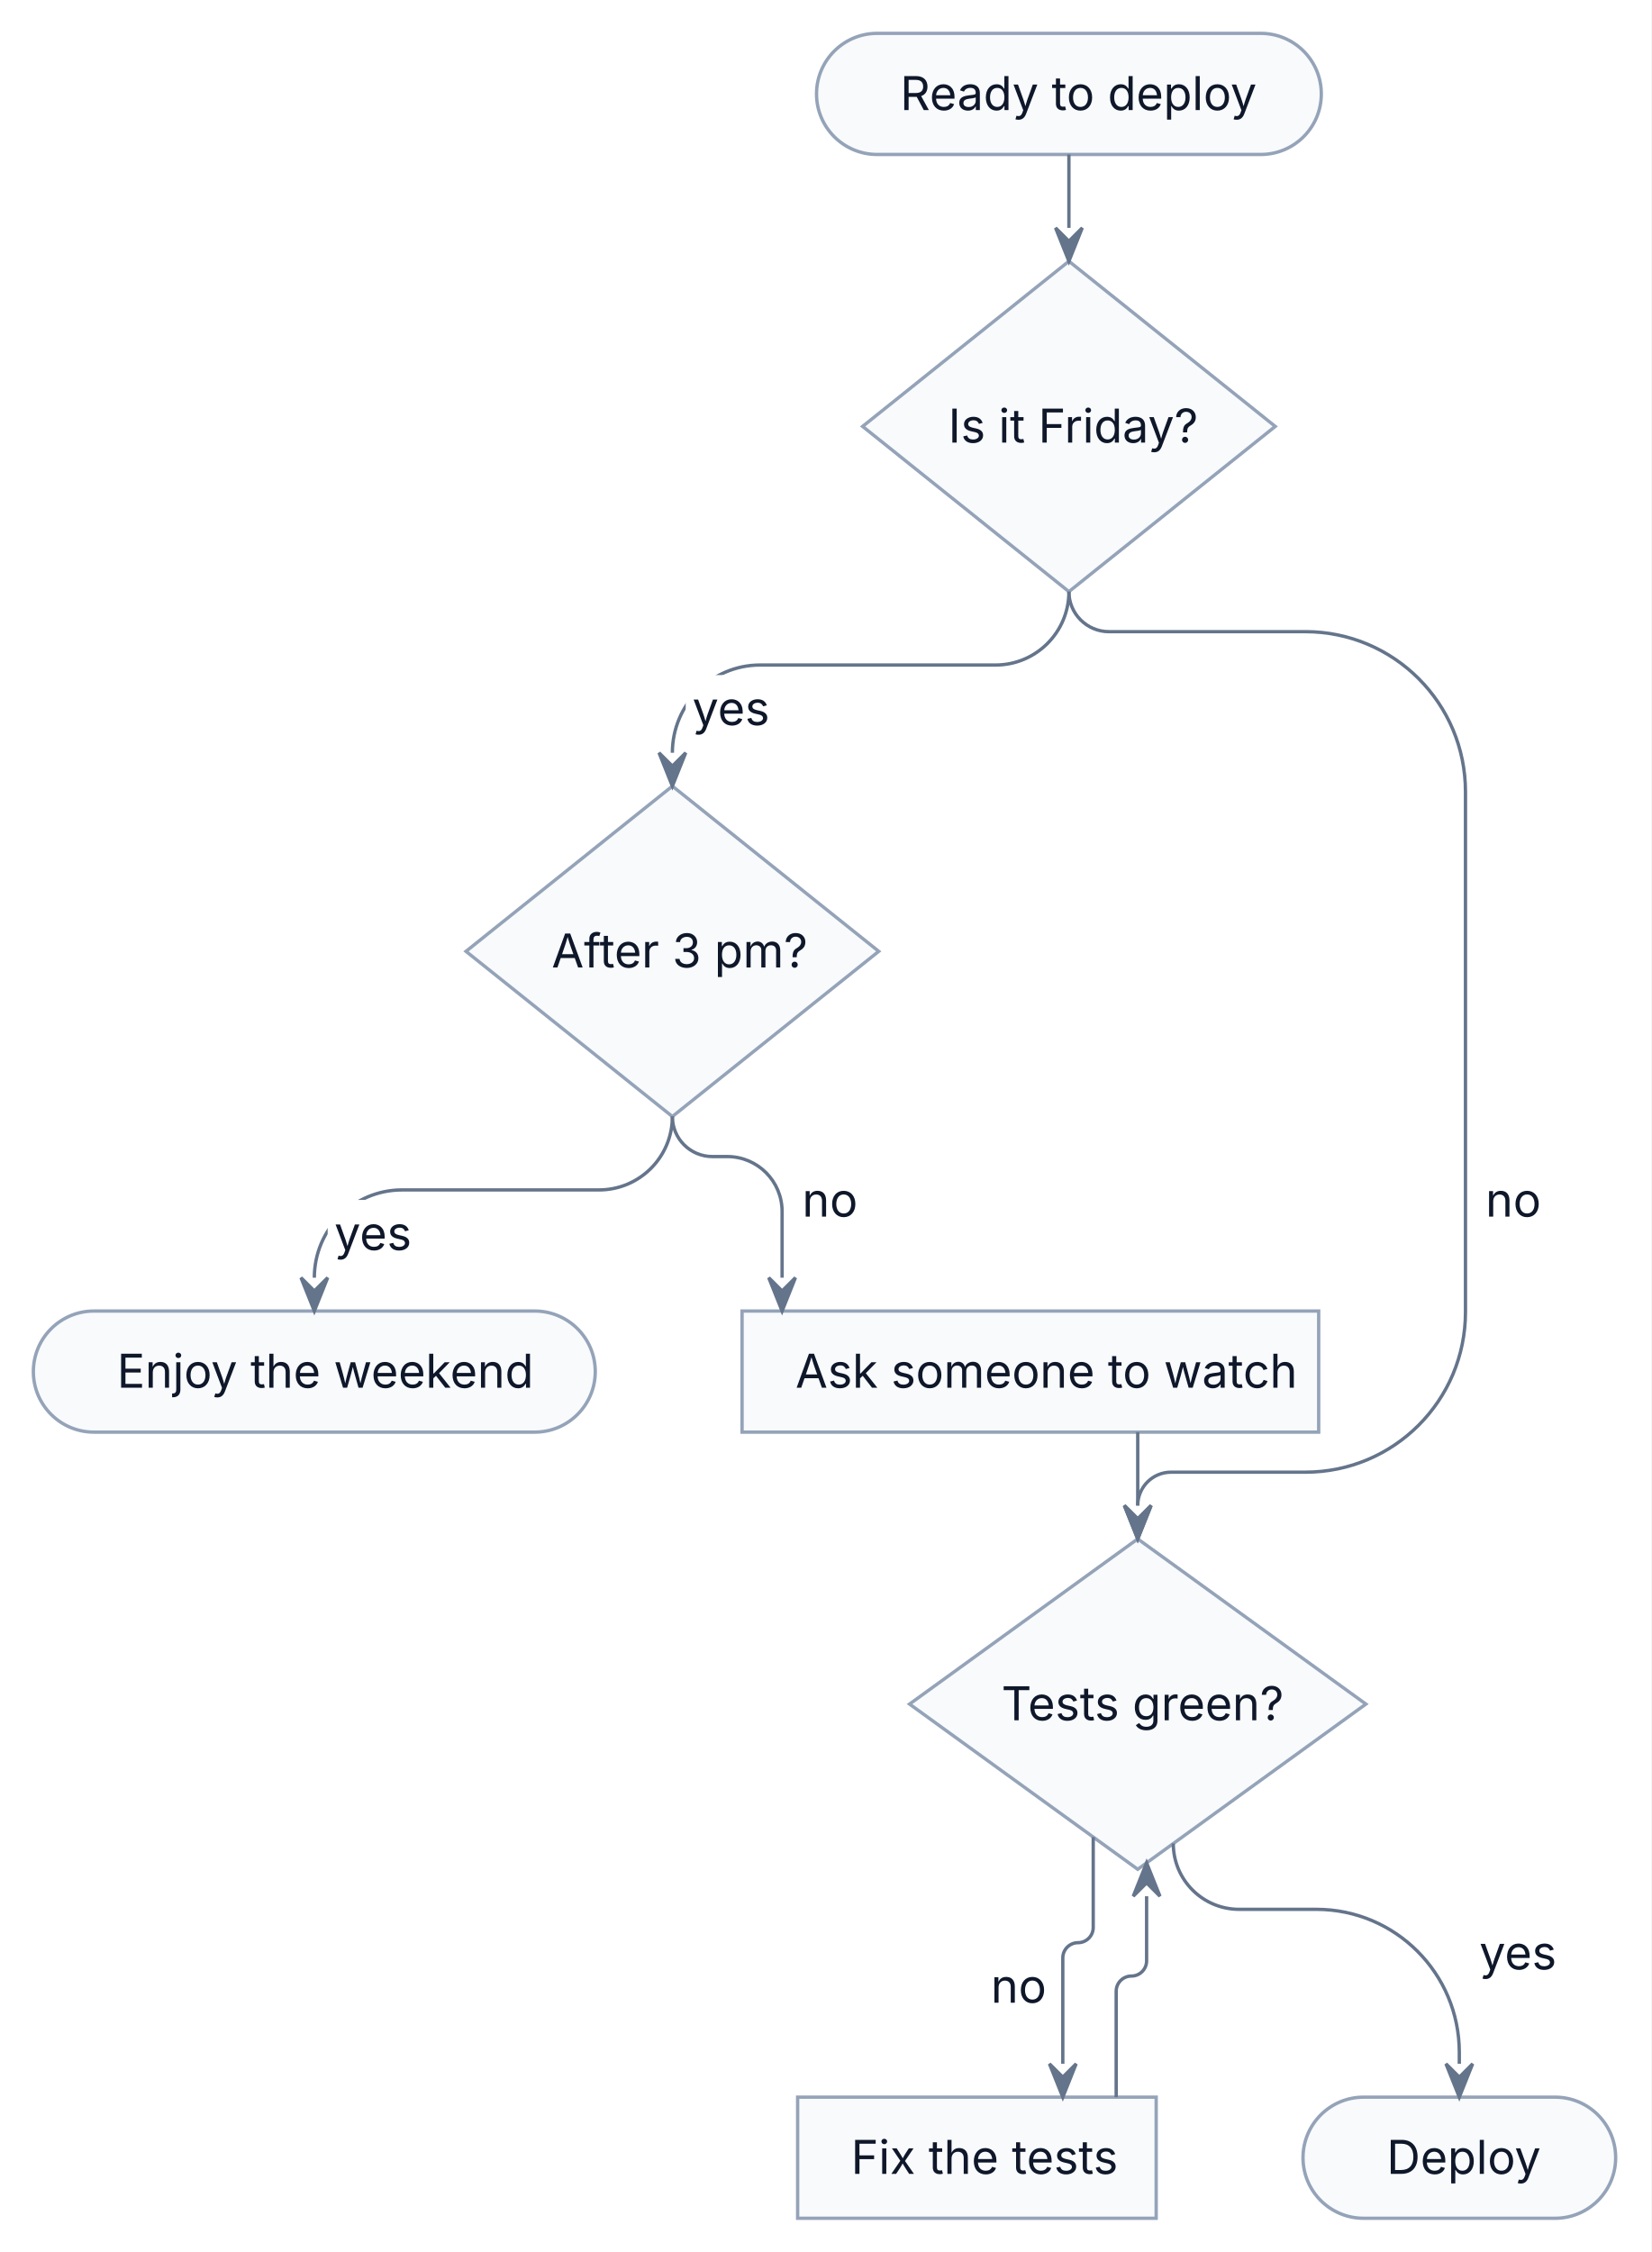
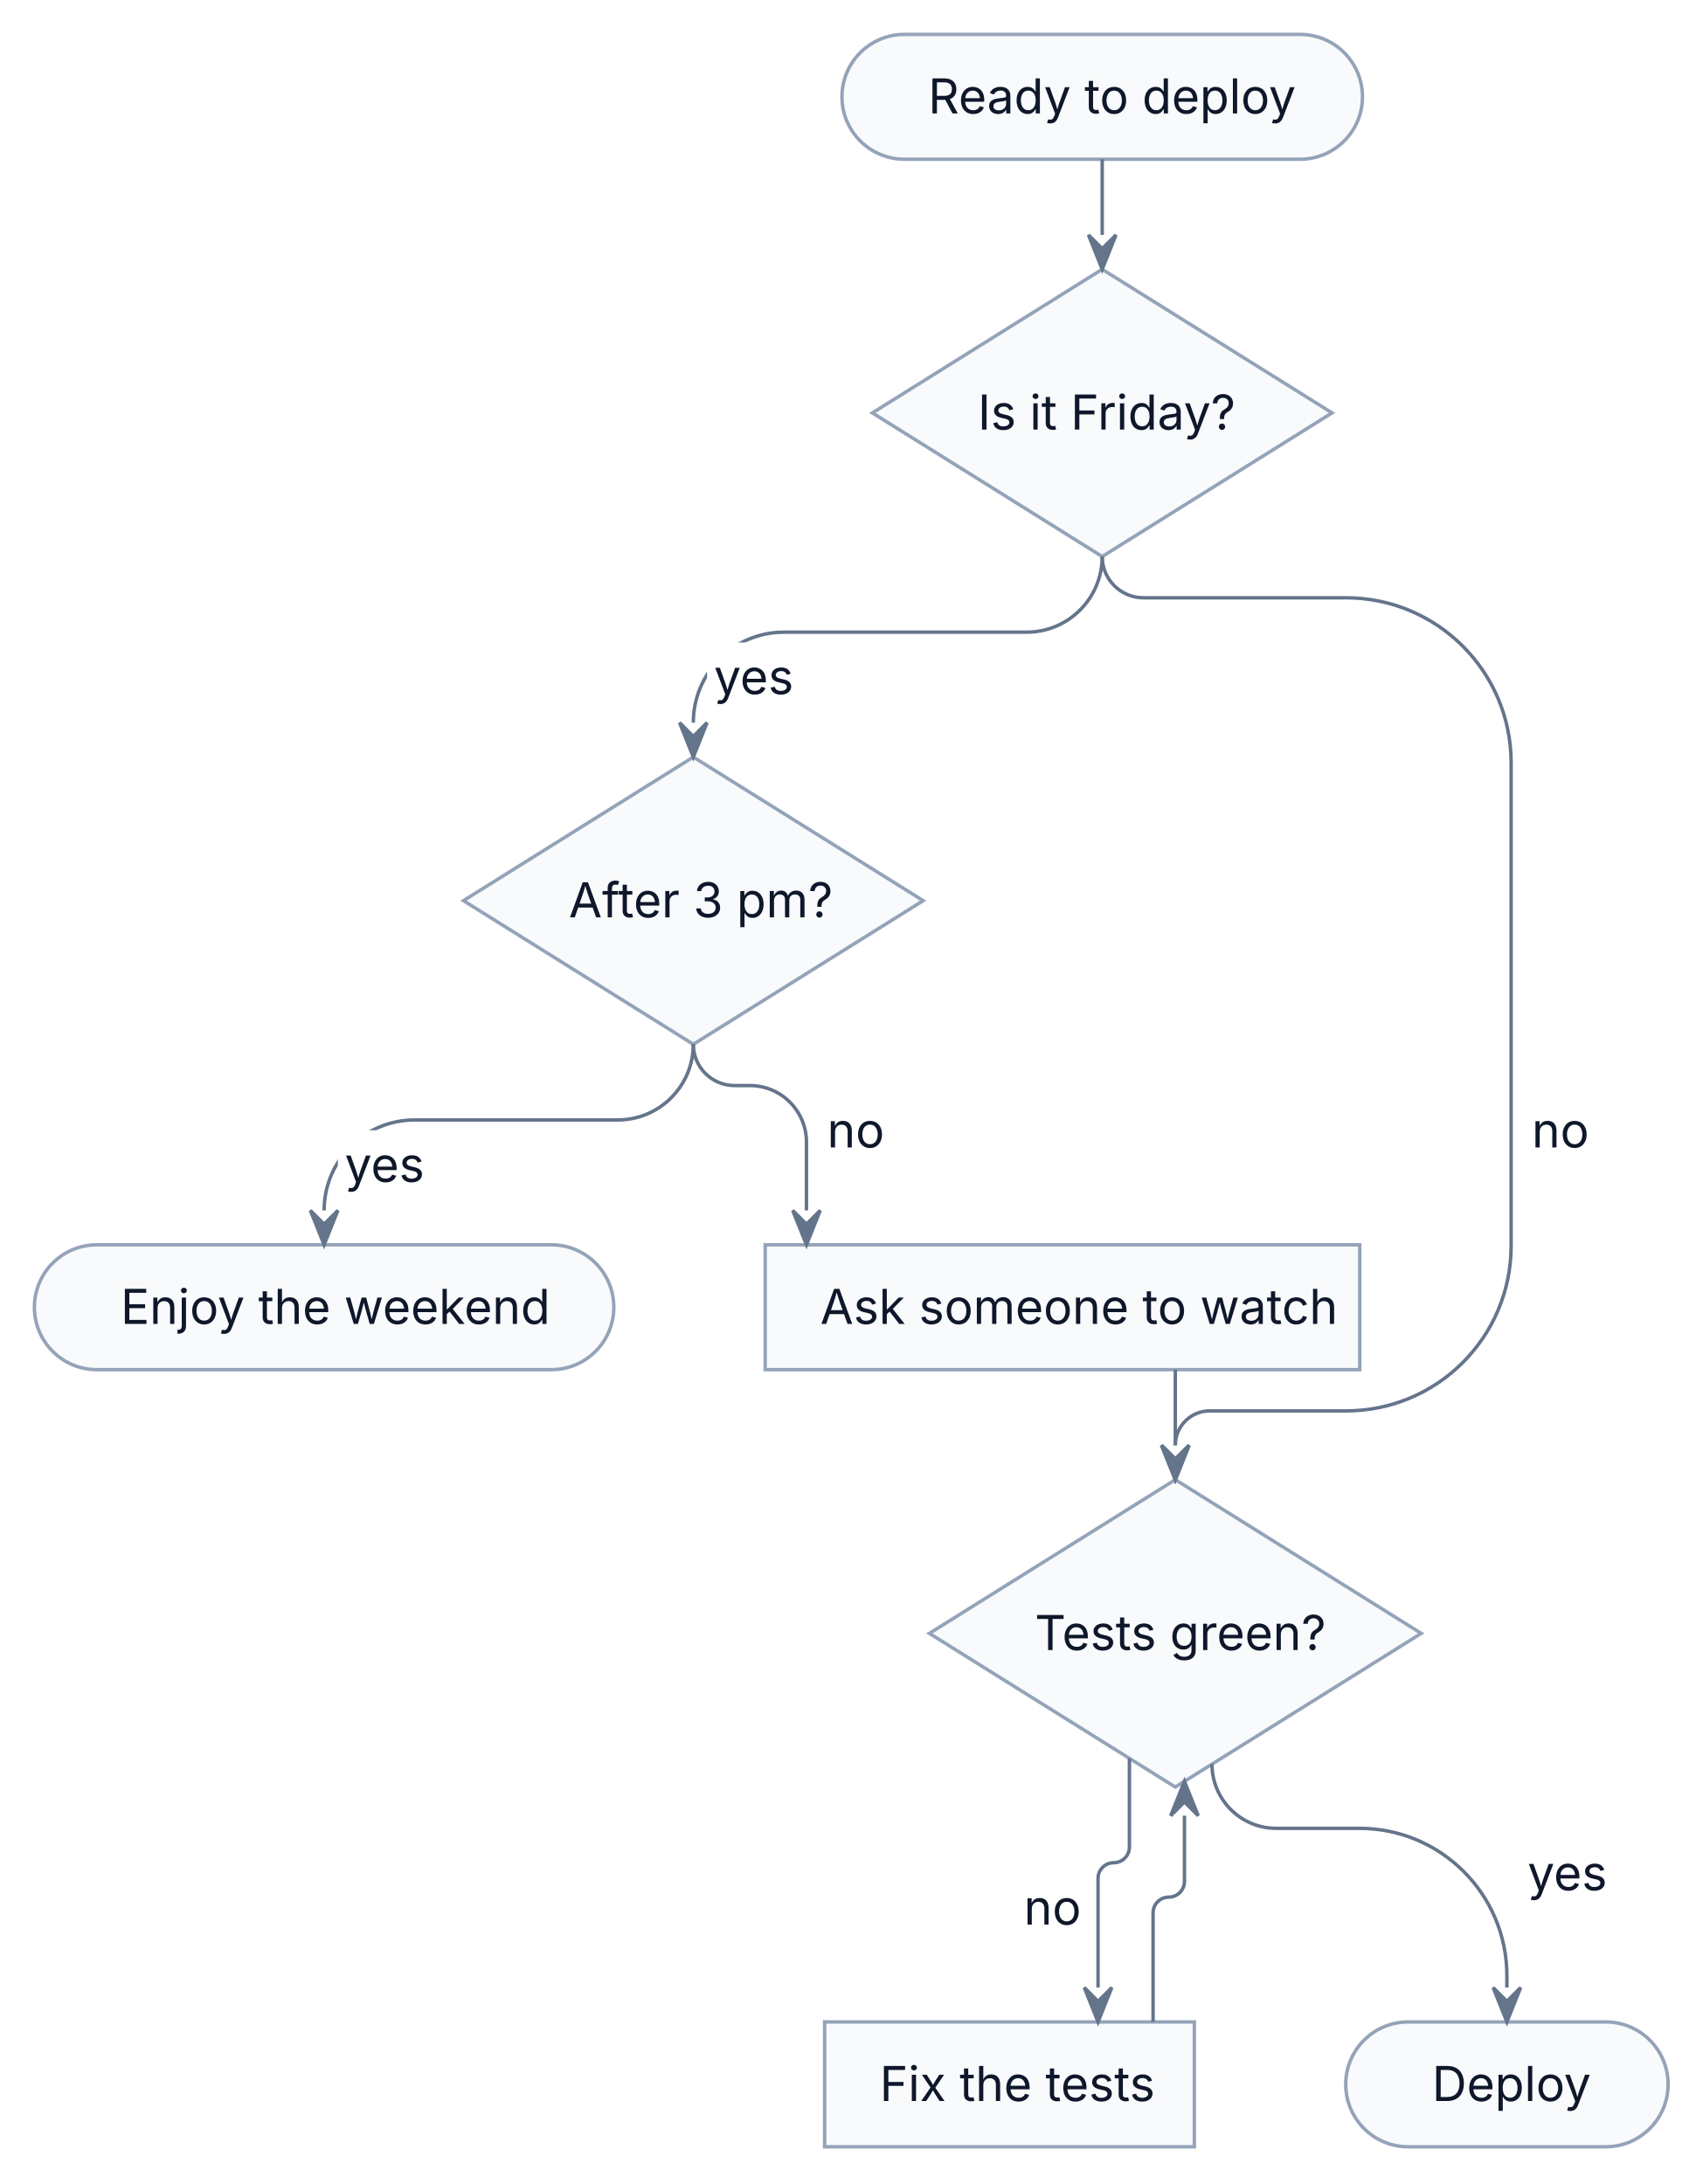
- <svg xmlns="http://www.w3.org/2000/svg" width="495" height="675" viewBox="0 0 495 675">
-   <rect x="0" y="0" width="495" height="675" fill="#FFFFFF" />
+ <svg xmlns="http://www.w3.org/2000/svg" width="495" height="635" viewBox="0 0 495 635">
+   <rect x="0" y="0" width="495" height="635" fill="#FFFFFF" />
  <g transform="translate(10,10)">
    <g>
      <rect x="234.75" y="0" width="151.31" height="36.3" rx="18.15" ry="18.15" fill="#F8FAFC" stroke="#94A3B8" stroke-width="1" />
-       <polygon points="310.4,68.3 372.25,117.81 310.4,167.33 248.56,117.81" fill="#F8FAFC" stroke="#94A3B8" stroke-width="1" />
-       <polygon points="191.54,225.63 253.39,275.15 191.54,324.66 129.68,275.15" fill="#F8FAFC" stroke="#94A3B8" stroke-width="1" />
-       <polygon points="331.03,451.26 399.42,500.77 331.03,550.29 262.63,500.77" fill="#F8FAFC" stroke="#94A3B8" stroke-width="1" />
-       <rect x="0" y="382.96" width="168.43" height="36.3" rx="18.15" ry="18.15" fill="#F8FAFC" stroke="#94A3B8" stroke-width="1" />
-       <rect x="212.43" y="382.96" width="172.84" height="36.3" fill="#F8FAFC" stroke="#94A3B8" stroke-width="1" />
-       <rect x="229.09" y="618.59" width="107.47" height="36.3" fill="#F8FAFC" stroke="#94A3B8" stroke-width="1" />
-       <rect x="380.57" y="618.59" width="93.72" height="36.3" rx="18.15" ry="18.15" fill="#F8FAFC" stroke="#94A3B8" stroke-width="1" />
+       <polygon points="310.4,68.3 377.22,110.05 310.4,151.81 243.59,110.05" fill="#F8FAFC" stroke="#94A3B8" stroke-width="1" />
+       <polygon points="191.54,210.11 258.36,251.87 191.54,293.63 124.72,251.87" fill="#F8FAFC" stroke="#94A3B8" stroke-width="1" />
+       <polygon points="331.65,420.22 403.14,464.91 331.65,509.59 260.16,464.91" fill="#F8FAFC" stroke="#94A3B8" stroke-width="1" />
+       <rect x="0" y="351.93" width="168.43" height="36.3" rx="18.15" ry="18.15" fill="#F8FAFC" stroke="#94A3B8" stroke-width="1" />
+       <rect x="212.43" y="351.93" width="172.84" height="36.3" fill="#F8FAFC" stroke="#94A3B8" stroke-width="1" />
+       <rect x="229.71" y="577.88" width="107.47" height="36.3" fill="#F8FAFC" stroke="#94A3B8" stroke-width="1" />
+       <rect x="381.19" y="577.88" width="93.72" height="36.3" rx="18.15" ry="18.15" fill="#F8FAFC" stroke="#94A3B8" stroke-width="1" />
      <polyline points="310.4,36.3 310.4,58.3" fill="none" stroke="#64748B" stroke-width="1" />
-       <path d="M310.4,167.33 L310.4,167.33 C310.4,179.48 300.56,189.33 288.4,189.33 L217.83,189.33 C203.31,189.33 191.54,201.11 191.54,215.63 L191.54,215.63" fill="none" stroke="#64748B" stroke-width="1" />
-       <path d="M310.4,167.33 L310.4,167.33 C310.4,173.96 315.78,179.33 322.4,179.33 L381.27,179.33 C407.78,179.33 429.27,200.82 429.27,227.33 L429.27,383.26 C429.27,409.77 407.78,431.26 381.27,431.26 L341.03,431.26 C335.5,431.26 331.03,435.73 331.03,441.26 L331.03,441.26" fill="none" stroke="#64748B" stroke-width="1" />
-       <path d="M191.54,324.66 L191.54,324.66 C191.54,336.81 181.69,346.66 169.54,346.66 L110.51,346.66 C95.99,346.66 84.22,358.44 84.22,372.96 L84.22,372.96" fill="none" stroke="#64748B" stroke-width="1" />
-       <path d="M191.54,324.66 L191.54,324.66 C191.54,331.29 196.91,336.66 203.54,336.66 L207.98,336.66 C217.07,336.66 224.43,344.03 224.43,353.11 L224.43,372.96" fill="none" stroke="#64748B" stroke-width="1" />
-       <polyline points="331.03,419.26 331.03,441.26" fill="none" stroke="#64748B" stroke-width="1" />
-       <path d="M317.69,540.64 L317.69,567.73 C317.69,570.25 315.65,572.29 313.13,572.29 L313.13,572.29 C310.61,572.29 308.57,574.34 308.57,576.86 L308.57,608.59" fill="none" stroke="#64748B" stroke-width="1" />
-       <path d="M324.57,618.59 L324.57,586.86 C324.57,584.34 326.61,582.29 329.13,582.29 L329.13,582.29 C331.65,582.29 333.69,580.25 333.69,577.73 L333.69,558.36" fill="none" stroke="#64748B" stroke-width="1" />
-       <path d="M341.69,542.57 L341.69,542.57 C341.69,553.46 350.52,562.29 361.42,562.29 L384.56,562.29 C408.23,562.29 427.42,581.48 427.42,605.16 L427.42,608.59" fill="none" stroke="#64748B" stroke-width="1" />
+       <path d="M310.4,151.81 L310.4,151.81 C310.4,163.96 300.56,173.81 288.4,173.81 L217.83,173.81 C203.31,173.81 191.54,185.59 191.54,200.11 L191.54,200.11" fill="none" stroke="#64748B" stroke-width="1" />
+       <path d="M310.4,151.81 L310.4,151.81 C310.4,158.44 315.78,163.81 322.4,163.81 L381.27,163.81 C407.78,163.81 429.27,185.3 429.27,211.81 L429.27,352.22 C429.27,378.73 407.78,400.22 381.27,400.22 L341.65,400.22 C336.12,400.22 331.65,404.7 331.65,410.22 L331.65,410.22" fill="none" stroke="#64748B" stroke-width="1" />
+       <path d="M191.54,293.63 L191.54,293.63 C191.54,305.78 181.69,315.63 169.54,315.63 L110.51,315.63 C95.99,315.63 84.22,327.41 84.22,341.93 L84.22,341.93" fill="none" stroke="#64748B" stroke-width="1" />
+       <path d="M191.54,293.63 L191.54,293.63 C191.54,300.26 196.91,305.63 203.54,305.63 L207.98,305.63 C217.07,305.63 224.43,313 224.43,322.08 L224.43,341.93" fill="none" stroke="#64748B" stroke-width="1" />
+       <polyline points="331.65,388.22 331.65,410.22" fill="none" stroke="#64748B" stroke-width="1" />
+       <path d="M318.31,501.25 L318.31,527.02 C318.31,529.54 316.27,531.59 313.75,531.59 L313.75,531.59 C311.23,531.59 309.19,533.63 309.19,536.15 L309.19,567.88" fill="none" stroke="#64748B" stroke-width="1" />
+       <path d="M325.19,577.88 L325.19,546.15 C325.19,543.63 327.23,541.59 329.75,541.59 L329.75,541.59 C332.27,541.59 334.31,539.54 334.31,537.02 L334.31,517.92" fill="none" stroke="#64748B" stroke-width="1" />
+       <path d="M342.31,502.92 L342.31,502.92 C342.31,513.23 350.67,521.59 360.98,521.59 L385.18,521.59 C408.85,521.59 428.04,540.78 428.04,564.45 L428.04,567.88" fill="none" stroke="#64748B" stroke-width="1" />
    </g>
    <g>
      <text font-family="Inter, ui-sans-serif, system-ui, -apple-system, &quot;Segoe UI&quot;, &quot;DejaVu Sans&quot;, &quot;Liberation Sans&quot;, sans-serif, &quot;Noto Color Emoji&quot;, &quot;Apple Color Emoji&quot;, &quot;Segoe UI Emoji&quot;" xml:space="preserve">
        <tspan x="259.82" y="22.99" font-size="14" fill="#0F172A" textLength="101.16" lengthAdjust="spacing">Ready to deploy</tspan>
      </text>
      <text font-family="Inter, ui-sans-serif, system-ui, -apple-system, &quot;Segoe UI&quot;, &quot;DejaVu Sans&quot;, &quot;Liberation Sans&quot;, sans-serif, &quot;Noto Color Emoji&quot;, &quot;Apple Color Emoji&quot;, &quot;Segoe UI Emoji&quot;" xml:space="preserve">
-         <tspan x="274.23" y="122.66" font-size="14" fill="#0F172A" textLength="72.35" lengthAdjust="spacing">Is it Friday?</tspan>
+         <tspan x="274.23" y="114.9" font-size="14" fill="#0F172A" textLength="72.35" lengthAdjust="spacing">Is it Friday?</tspan>
      </text>
      <text font-family="Inter, ui-sans-serif, system-ui, -apple-system, &quot;Segoe UI&quot;, &quot;DejaVu Sans&quot;, &quot;Liberation Sans&quot;, sans-serif, &quot;Noto Color Emoji&quot;, &quot;Apple Color Emoji&quot;, &quot;Segoe UI Emoji&quot;" xml:space="preserve">
-         <tspan x="155.35" y="279.99" font-size="14" fill="#0F172A" textLength="72.37" lengthAdjust="spacing">After 3 pm?</tspan>
+         <tspan x="155.35" y="256.71" font-size="14" fill="#0F172A" textLength="72.37" lengthAdjust="spacing">After 3 pm?</tspan>
      </text>
      <text font-family="Inter, ui-sans-serif, system-ui, -apple-system, &quot;Segoe UI&quot;, &quot;DejaVu Sans&quot;, &quot;Liberation Sans&quot;, sans-serif, &quot;Noto Color Emoji&quot;, &quot;Apple Color Emoji&quot;, &quot;Segoe UI Emoji&quot;" xml:space="preserve">
-         <tspan x="290.17" y="505.62" font-size="14" fill="#0F172A" textLength="81.7" lengthAdjust="spacing">Tests green?</tspan>
+         <tspan x="290.8" y="469.75" font-size="14" fill="#0F172A" textLength="81.7" lengthAdjust="spacing">Tests green?</tspan>
      </text>
      <text font-family="Inter, ui-sans-serif, system-ui, -apple-system, &quot;Segoe UI&quot;, &quot;DejaVu Sans&quot;, &quot;Liberation Sans&quot;, sans-serif, &quot;Noto Color Emoji&quot;, &quot;Apple Color Emoji&quot;, &quot;Segoe UI Emoji&quot;" xml:space="preserve">
-         <tspan x="25.07" y="405.95" font-size="14" fill="#0F172A" textLength="118.29" lengthAdjust="spacing">Enjoy the weekend</tspan>
+         <tspan x="25.07" y="374.92" font-size="14" fill="#0F172A" textLength="118.29" lengthAdjust="spacing">Enjoy the weekend</tspan>
      </text>
      <text font-family="Inter, ui-sans-serif, system-ui, -apple-system, &quot;Segoe UI&quot;, &quot;DejaVu Sans&quot;, &quot;Liberation Sans&quot;, sans-serif, &quot;Noto Color Emoji&quot;, &quot;Apple Color Emoji&quot;, &quot;Segoe UI Emoji&quot;" xml:space="preserve">
-         <tspan x="228.43" y="405.95" font-size="14" fill="#0F172A" textLength="140.84" lengthAdjust="spacing">Ask someone to watch</tspan>
+         <tspan x="228.43" y="374.92" font-size="14" fill="#0F172A" textLength="140.84" lengthAdjust="spacing">Ask someone to watch</tspan>
      </text>
      <text font-family="Inter, ui-sans-serif, system-ui, -apple-system, &quot;Segoe UI&quot;, &quot;DejaVu Sans&quot;, &quot;Liberation Sans&quot;, sans-serif, &quot;Noto Color Emoji&quot;, &quot;Apple Color Emoji&quot;, &quot;Segoe UI Emoji&quot;" xml:space="preserve">
-         <tspan x="245.09" y="641.58" font-size="14" fill="#0F172A" textLength="75.47" lengthAdjust="spacing">Fix the tests</tspan>
+         <tspan x="245.71" y="600.87" font-size="14" fill="#0F172A" textLength="75.47" lengthAdjust="spacing">Fix the tests</tspan>
      </text>
      <text font-family="Inter, ui-sans-serif, system-ui, -apple-system, &quot;Segoe UI&quot;, &quot;DejaVu Sans&quot;, &quot;Liberation Sans&quot;, sans-serif, &quot;Noto Color Emoji&quot;, &quot;Apple Color Emoji&quot;, &quot;Segoe UI Emoji&quot;" xml:space="preserve">
-         <tspan x="405.64" y="641.58" font-size="14" fill="#0F172A" textLength="43.57" lengthAdjust="spacing">Deploy</tspan>
+         <tspan x="406.26" y="600.87" font-size="14" fill="#0F172A" textLength="43.57" lengthAdjust="spacing">Deploy</tspan>
      </text>
-       <rect x="195.54" y="192.33" width="25.78" height="20.3" rx="2" ry="2" fill="#FFFFFF" />
+       <rect x="195.54" y="176.81" width="25.78" height="20.3" rx="2" ry="2" fill="#FFFFFF" />
      <text font-family="Inter, ui-sans-serif, system-ui, -apple-system, &quot;Segoe UI&quot;, &quot;DejaVu Sans&quot;, &quot;Liberation Sans&quot;, sans-serif, &quot;Noto Color Emoji&quot;, &quot;Apple Color Emoji&quot;, &quot;Segoe UI Emoji&quot;" xml:space="preserve">
-         <tspan x="197.54" y="207.32" font-size="14" fill="#0F172A" textLength="21.78" lengthAdjust="spacing">yes</tspan>
+         <tspan x="197.54" y="191.8" font-size="14" fill="#0F172A" textLength="21.78" lengthAdjust="spacing">yes</tspan>
      </text>
-       <rect x="433.27" y="339.66" width="19.57" height="20.3" rx="2" ry="2" fill="#FFFFFF" />
+       <rect x="433.27" y="308.63" width="19.57" height="20.3" rx="2" ry="2" fill="#FFFFFF" />
      <text font-family="Inter, ui-sans-serif, system-ui, -apple-system, &quot;Segoe UI&quot;, &quot;DejaVu Sans&quot;, &quot;Liberation Sans&quot;, sans-serif, &quot;Noto Color Emoji&quot;, &quot;Apple Color Emoji&quot;, &quot;Segoe UI Emoji&quot;" xml:space="preserve">
-         <tspan x="435.27" y="354.66" font-size="14" fill="#0F172A" textLength="15.57" lengthAdjust="spacing">no</tspan>
+         <tspan x="435.27" y="323.62" font-size="14" fill="#0F172A" textLength="15.57" lengthAdjust="spacing">no</tspan>
      </text>
-       <rect x="88.22" y="349.66" width="25.78" height="20.3" rx="2" ry="2" fill="#FFFFFF" />
+       <rect x="88.22" y="318.63" width="25.78" height="20.3" rx="2" ry="2" fill="#FFFFFF" />
      <text font-family="Inter, ui-sans-serif, system-ui, -apple-system, &quot;Segoe UI&quot;, &quot;DejaVu Sans&quot;, &quot;Liberation Sans&quot;, sans-serif, &quot;Noto Color Emoji&quot;, &quot;Apple Color Emoji&quot;, &quot;Segoe UI Emoji&quot;" xml:space="preserve">
-         <tspan x="90.22" y="364.66" font-size="14" fill="#0F172A" textLength="21.78" lengthAdjust="spacing">yes</tspan>
+         <tspan x="90.22" y="333.62" font-size="14" fill="#0F172A" textLength="21.78" lengthAdjust="spacing">yes</tspan>
      </text>
-       <rect x="228.43" y="339.66" width="19.57" height="20.3" rx="2" ry="2" fill="#FFFFFF" />
+       <rect x="228.43" y="308.63" width="19.57" height="20.3" rx="2" ry="2" fill="#FFFFFF" />
      <text font-family="Inter, ui-sans-serif, system-ui, -apple-system, &quot;Segoe UI&quot;, &quot;DejaVu Sans&quot;, &quot;Liberation Sans&quot;, sans-serif, &quot;Noto Color Emoji&quot;, &quot;Apple Color Emoji&quot;, &quot;Segoe UI Emoji&quot;" xml:space="preserve">
-         <tspan x="230.43" y="354.66" font-size="14" fill="#0F172A" textLength="15.57" lengthAdjust="spacing">no</tspan>
+         <tspan x="230.43" y="323.62" font-size="14" fill="#0F172A" textLength="15.57" lengthAdjust="spacing">no</tspan>
      </text>
-       <rect x="285" y="575.29" width="19.57" height="20.3" rx="2" ry="2" fill="#FFFFFF" />
+       <rect x="285.62" y="534.59" width="19.57" height="20.3" rx="2" ry="2" fill="#FFFFFF" />
      <text font-family="Inter, ui-sans-serif, system-ui, -apple-system, &quot;Segoe UI&quot;, &quot;DejaVu Sans&quot;, &quot;Liberation Sans&quot;, sans-serif, &quot;Noto Color Emoji&quot;, &quot;Apple Color Emoji&quot;, &quot;Segoe UI Emoji&quot;" xml:space="preserve">
-         <tspan x="287" y="590.28" font-size="14" fill="#0F172A" textLength="15.57" lengthAdjust="spacing">no</tspan>
+         <tspan x="287.62" y="549.58" font-size="14" fill="#0F172A" textLength="15.57" lengthAdjust="spacing">no</tspan>
      </text>
-       <rect x="431.42" y="565.29" width="25.78" height="20.3" rx="2" ry="2" fill="#FFFFFF" />
+       <rect x="432.04" y="524.59" width="25.78" height="20.3" rx="2" ry="2" fill="#FFFFFF" />
      <text font-family="Inter, ui-sans-serif, system-ui, -apple-system, &quot;Segoe UI&quot;, &quot;DejaVu Sans&quot;, &quot;Liberation Sans&quot;, sans-serif, &quot;Noto Color Emoji&quot;, &quot;Apple Color Emoji&quot;, &quot;Segoe UI Emoji&quot;" xml:space="preserve">
-         <tspan x="433.42" y="580.28" font-size="14" fill="#0F172A" textLength="21.78" lengthAdjust="spacing">yes</tspan>
+         <tspan x="434.04" y="539.58" font-size="14" fill="#0F172A" textLength="21.78" lengthAdjust="spacing">yes</tspan>
      </text>
      <polygon points="306.4,58.3 310.4,68.3 314.4,58.3 310.4,62.3" fill="#64748B" stroke="#64748B" stroke-width="1" />
-       <polygon points="187.54,215.63 191.54,225.63 195.54,215.63 191.54,219.63" fill="#64748B" stroke="#64748B" stroke-width="1" />
-       <polygon points="327.03,441.26 331.03,451.26 335.03,441.26 331.03,445.26" fill="#64748B" stroke="#64748B" stroke-width="1" />
-       <polygon points="80.22,372.96 84.22,382.96 88.22,372.96 84.22,376.96" fill="#64748B" stroke="#64748B" stroke-width="1" />
-       <polygon points="220.43,372.96 224.43,382.96 228.43,372.96 224.43,376.96" fill="#64748B" stroke="#64748B" stroke-width="1" />
-       <polygon points="327.03,441.26 331.03,451.26 335.03,441.26 331.03,445.26" fill="#64748B" stroke="#64748B" stroke-width="1" />
-       <polygon points="304.57,608.59 308.57,618.59 312.57,608.59 308.57,612.59" fill="#64748B" stroke="#64748B" stroke-width="1" />
-       <polygon points="337.69,558.36 333.69,548.36 329.69,558.36 333.69,554.36" fill="#64748B" stroke="#64748B" stroke-width="1" />
-       <polygon points="423.42,608.59 427.42,618.59 431.42,608.59 427.42,612.59" fill="#64748B" stroke="#64748B" stroke-width="1" />
+       <polygon points="187.54,200.11 191.54,210.11 195.54,200.11 191.54,204.11" fill="#64748B" stroke="#64748B" stroke-width="1" />
+       <polygon points="327.65,410.22 331.65,420.22 335.65,410.22 331.65,414.22" fill="#64748B" stroke="#64748B" stroke-width="1" />
+       <polygon points="80.22,341.93 84.22,351.93 88.22,341.93 84.22,345.93" fill="#64748B" stroke="#64748B" stroke-width="1" />
+       <polygon points="220.43,341.93 224.43,351.93 228.43,341.93 224.43,345.93" fill="#64748B" stroke="#64748B" stroke-width="1" />
+       <polygon points="327.65,410.22 331.65,420.22 335.65,410.22 331.65,414.22" fill="#64748B" stroke="#64748B" stroke-width="1" />
+       <polygon points="305.19,567.88 309.19,577.88 313.19,567.88 309.19,571.88" fill="#64748B" stroke="#64748B" stroke-width="1" />
+       <polygon points="338.31,517.92 334.31,507.92 330.31,517.92 334.31,513.92" fill="#64748B" stroke="#64748B" stroke-width="1" />
+       <polygon points="424.04,567.88 428.04,577.88 432.04,567.88 428.04,571.88" fill="#64748B" stroke="#64748B" stroke-width="1" />
    </g>
  </g>
</svg>
